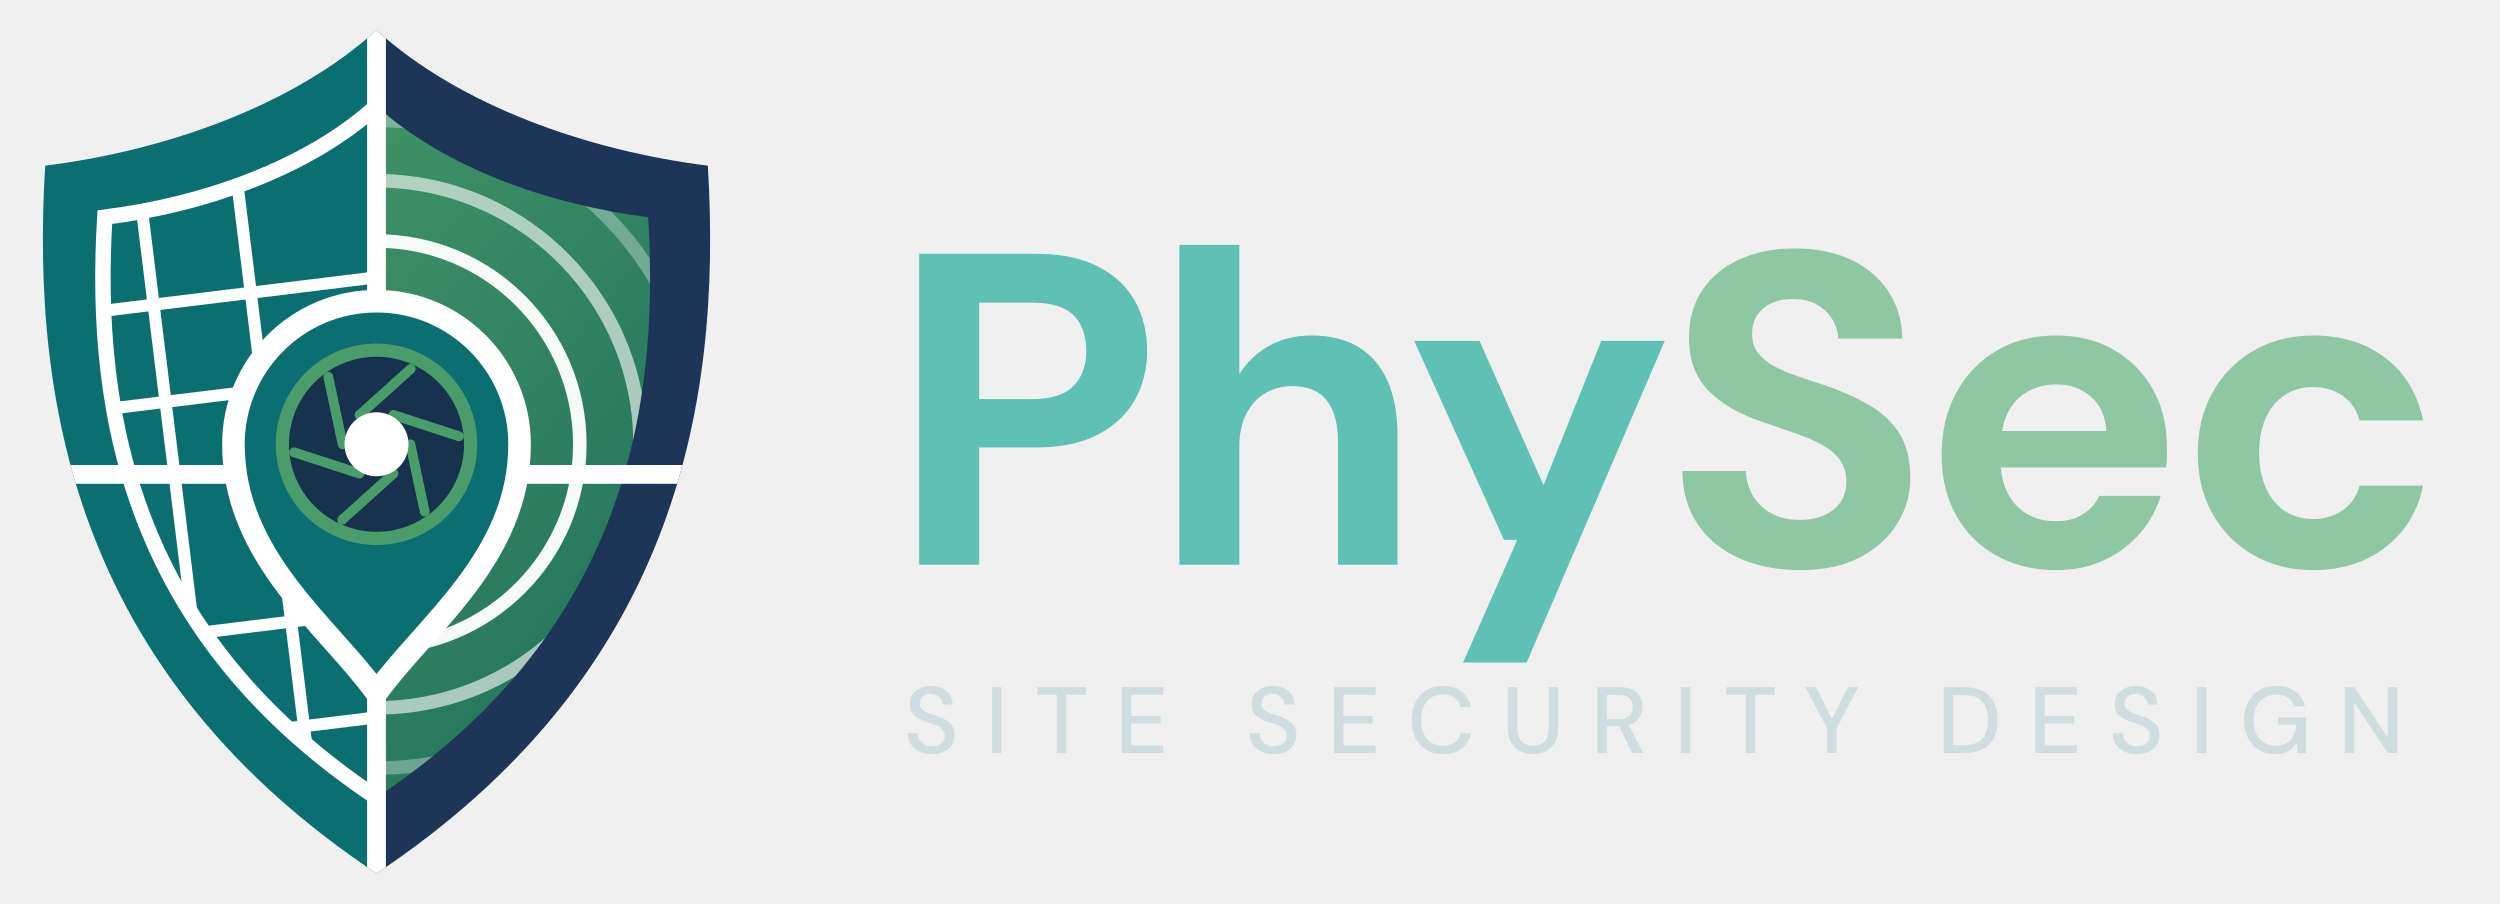
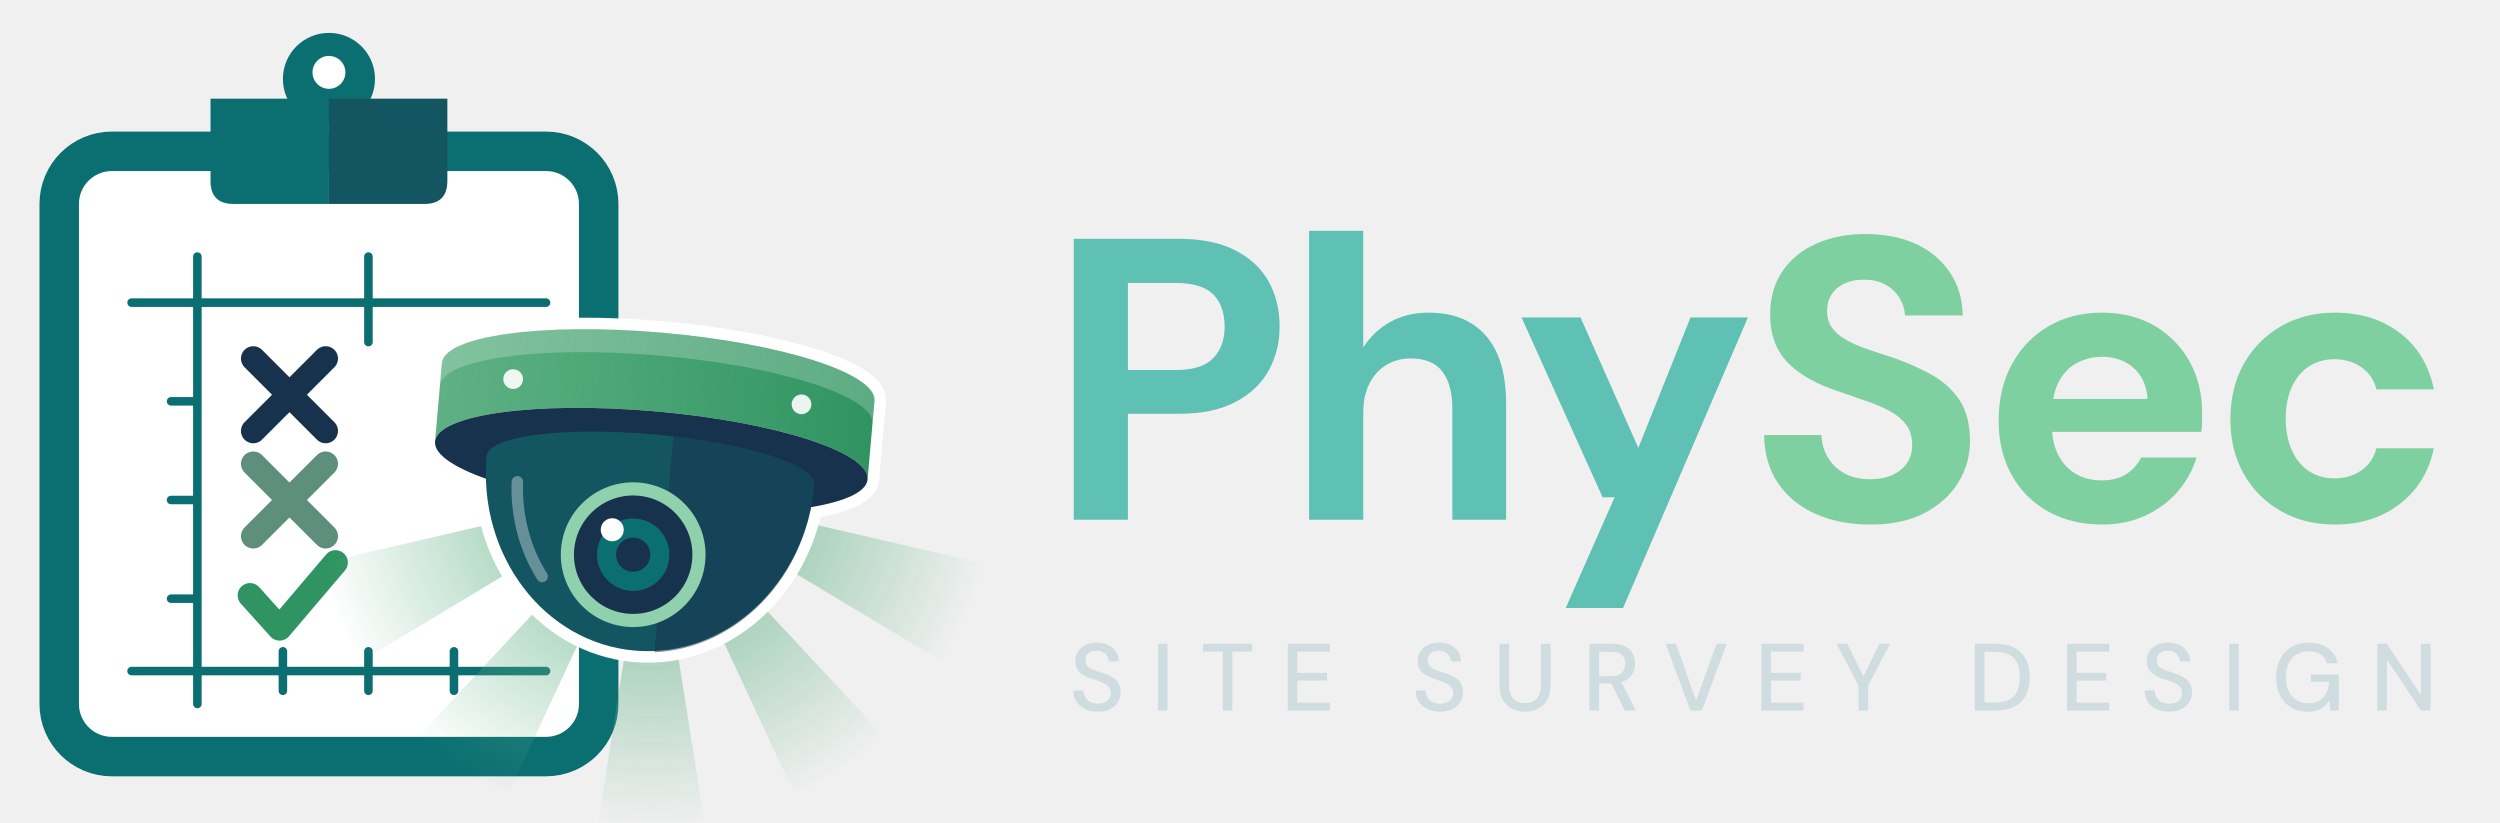
- <svg xmlns="http://www.w3.org/2000/svg" viewBox="0 0 664 240" width="664" height="240" role="img" aria-label="PhySec">
+ <svg xmlns="http://www.w3.org/2000/svg" viewBox="0 0 760 250" width="760" height="250" role="img" aria-label="PhySec">
  <defs>
-     <linearGradient id="pg" x1="0" y1="0" x2="1" y2="1">
-       <stop offset="0" stop-color="#4a9d6a" />
-       <stop offset="1" stop-color="#1f6f5c" />
+     <linearGradient id="cg" x1="0" y1="0" x2="1" y2="0">
+       <stop offset="0" stop-color="#5fb184" />
+       <stop offset="1" stop-color="#2f9461" />
    </linearGradient>
-     <clipPath id="ps">
-       <path d="M100 8 C78 28 44 40 12 44 C8 110 22 180 100 232 C178 180 192 110 188 44 C156 40 122 28 100 8 Z" />
-     </clipPath>
-     <clipPath id="pi">
-       <path d="M100 8 C78 28 44 40 12 44 C8 110 22 180 100 232 C178 180 192 110 188 44 C156 40 122 28 100 8 Z" transform="translate(100 120) scale(.82) translate(-100 -120)" />
-     </clipPath>
-     <clipPath id="pl">
-       <rect x="0" y="0" width="100" height="240" />
-     </clipPath>
-     <clipPath id="pr">
-       <rect x="100" y="0" width="100" height="240" />
-     </clipPath>
+     <radialGradient id="rg" gradientUnits="userSpaceOnUse" cx="198" cy="148" r="104">
+       <stop offset=".45" stop-color="#5fb184" stop-opacity=".5" />
+       <stop offset="1" stop-color="#5fb184" stop-opacity="0" />
+     </radialGradient>
  </defs>
-   <g clip-path="url(#ps)">
-     <rect x="0" y="0" width="100" height="240" fill="#0b6f72" />
-     <rect x="100" y="0" width="100" height="240" fill="#1d3557" />
+   <circle cx="100" cy="24" r="14" fill="#0b6f72" />
+   <circle cx="100" cy="22" r="5" fill="#fff" />
+   <rect x="18" y="46" width="164" height="184" rx="16" fill="#fff" stroke="#0b6f72" stroke-width="12" />
+   <path d="M64 30 H100 V62 H71 Q64 62 64 55 Z" fill="#0b6f72" />
+   <path d="M100 30 H136 V55 Q136 62 129 62 H100 Z" fill="#135560" />
+   <g fill="none" stroke="#0b6f72" stroke-width="2.6" stroke-linecap="round">
+     <path d="M40 92 H166 M60 78 V214 M40 204 H166 M112 78 V104 M52 122 H60 M52 152 H60 M52 182 H60 M86 198 V210 M112 198 V210 M138 198 V210" />
  </g>
-   <g clip-path="url(#pr)">
-     <path d="M100 8 C78 28 44 40 12 44 C8 110 22 180 100 232 C178 180 192 110 188 44 C156 40 122 28 100 8 Z" transform="translate(100 120) scale(.82) translate(-100 -120)" fill="url(#pg)" />
+   <g fill="none" stroke-width="7.5" stroke-linecap="round" stroke-linejoin="round">
+     <path d="M77 109 L99 131 M99 109 L77 131" stroke="#17324d" />
+     <path d="M77 141 L99 163 M99 141 L77 163" stroke="#5d8f7c" />
+     <path d="M76 181 L85 191 L102 171" stroke="#2f9461" />
  </g>
-   <g clip-path="url(#pl)">
-     <g clip-path="url(#pi)">
-       <g fill="none" stroke="#fff" stroke-width="3.2" transform="rotate(-7 100 120)">
-         <path d="M46 0 V240 M72 0 V240 M0 74 H110 M0 100 H110 M0 162 H110 M0 190 H110" />
-       </g>
+   <g fill="url(#rg)">
+     <path d="M198 148 L299.33 171.39 A104 104 0 0 1 287.15 201.56 Z" />
+     <path d="M198 148 L268.93 224.06 A104 104 0 0 1 241.95 242.26 Z" />
+     <path d="M198 148 L214.27 250.72 A104 104 0 0 1 181.73 250.72 Z" />
+     <path d="M198 148 L154.05 242.26 A104 104 0 0 1 127.07 224.06 Z" />
+     <path d="M198 148 L108.85 201.56 A104 104 0 0 1 96.67 171.39 Z" />
+   </g>
+   <g transform="rotate(5 198 140)">
+     <g fill="#fff" stroke="#fff" stroke-width="7" stroke-linejoin="round">
+       <path d="M132 140 V116 A66 15 0 0 1 264 116 V140 A66 15 0 0 0 132 140 Z" />
+       <ellipse cx="198" cy="140" rx="66" ry="15" />
+       <path d="M148 143 A50 11 0 0 1 248 143 A50 55 0 0 1 148 143 Z" />
    </g>
-     <path d="M100 8 C78 28 44 40 12 44 C8 110 22 180 100 232 C178 180 192 110 188 44 C156 40 122 28 100 8 Z" transform="translate(100 120) scale(.82) translate(-100 -120)" fill="none" stroke="#fff" stroke-width="5" />
+     <path d="M132 140 V116 A66 15 0 0 1 264 116 V140 A66 15 0 0 0 132 140 Z" fill="url(#cg)" />
+     <path d="M132 123 V116 A66 15 0 0 1 264 116 V123 A66 15 0 0 0 132 123 Z" fill="#fff" opacity=".22" />
+     <ellipse cx="198" cy="140" rx="66" ry="15" fill="#17324d" />
+     <circle cx="154" cy="119" r="3" fill="#fff" opacity=".9" />
+     <circle cx="242" cy="119" r="3" fill="#fff" opacity=".9" />
+     <path d="M148 143 A50 11 0 0 1 248 143 A50 55 0 0 1 148 143 Z" fill="#135560" />
+     <path d="M204 132 A50 11 0 0 1 248 143 A50 55 0 0 1 204 198 Z" fill="#17324d" opacity=".5" />
+     <path d="M158 150 A44 48 0 0 0 168 178" fill="none" stroke="#fff" stroke-width="3.5" stroke-linecap="round" opacity=".35" />
+     <circle cx="195" cy="169" r="20" fill="#17324d" stroke="#8fd0ad" stroke-width="4" />
+     <circle cx="195" cy="169" r="11" fill="#0b6f72" />
+     <circle cx="195" cy="169" r="5.2" fill="#17324d" />
+     <circle cx="188" cy="162" r="3.5" fill="#fff" />
  </g>
-   <g clip-path="url(#ps)" stroke="#fff" stroke-width="5">
-     <path d="M100 0 V240 M0 126 H200" />
-   </g>
-   <g clip-path="url(#pr)">
-     <g clip-path="url(#pi)">
-       <g fill="none" stroke="#fff" stroke-width="3.6">
-         <circle cx="100" cy="118" r="54" opacity=".95" />
-         <circle cx="100" cy="118" r="70" opacity=".6" />
-         <circle cx="100" cy="118" r="86" opacity=".32" />
-       </g>
-     </g>
-   </g>
-   <path d="M100 184 C87 166 62 148 62 118 A38 38 0 0 1 138 118 C138 148 113 166 100 184 Z" fill="#0b6f72" stroke="#fff" stroke-width="6" stroke-linejoin="round" />
-   <circle cx="100" cy="118" r="25" fill="#17324d" stroke="#4a9d6a" stroke-width="3.5" />
-   <g stroke="#4a9d6a" stroke-width="2.6" stroke-linecap="round">
-     <path d="M109 118 L112.8 135.9" />
-     <path d="M104.5 125.79 L90.9 138.03" />
-     <path d="M95.5 125.79 L78.1 120.13" />
-     <path d="M91 118 L87.2 100.1" />
-     <path d="M95.5 110.21 L109.1 97.97" />
-     <path d="M104.5 110.21 L121.9 115.87" />
-   </g>
-   <circle cx="100" cy="118" r="8.5" fill="#fff" />
-   <path d="M244.14 150V67.4H275.06Q285.09 67.4 291.7 70.82Q298.3 74.24 301.49 80.03Q304.68 85.81 304.68 93.24Q304.68 100.09 301.61 105.87Q298.54 111.65 291.93 115.25Q285.32 118.85 275.06 118.85H260.07V150ZM260.07 105.99H274.11Q281.78 105.99 285.15 102.5Q288.51 99.02 288.51 93.24Q288.51 87.11 285.15 83.74Q281.78 80.38 274.11 80.38H260.07Z M313.24 150V65.04H329.17V99.38Q332.12 94.66 337.02 91.88Q341.91 89.11 348.4 89.11Q355.84 89.11 360.91 92.24Q365.99 95.37 368.58 101.27Q371.18 107.17 371.18 115.9V150H355.37V117.31Q355.37 110.23 352.42 106.4Q349.47 102.56 343.09 102.56Q339.2 102.56 336.01 104.45Q332.83 106.34 331 109.94Q329.17 113.54 329.17 118.49V150Z M388.59 175.96 402.99 143.39H399.45L375.61 90.53H392.96L409.95 128.88L425.29 90.53H442.16L405.47 175.96Z" fill="#5fc0b4" />
-   <path d="M478.1 151.42Q469.14 151.42 462.12 148.35Q455.09 145.28 451.02 139.38Q446.95 133.48 446.83 125.1H463.71Q463.83 128.76 465.6 131.71Q467.37 134.66 470.49 136.37Q473.62 138.08 477.99 138.08Q481.76 138.08 484.53 136.84Q487.31 135.6 488.84 133.36Q490.38 131.12 490.38 128.05Q490.38 124.51 488.66 122.15Q486.95 119.79 483.94 118.14Q480.94 116.49 476.98 115.13Q473.03 113.77 468.66 112.24Q458.87 109.05 453.74 103.74Q448.6 98.43 448.6 89.7Q448.6 82.27 452.2 76.96Q455.8 71.65 462.17 68.82Q468.55 65.98 476.69 65.98Q485.07 65.98 491.38 68.88Q497.69 71.77 501.41 77.19Q505.13 82.62 505.24 89.94H488.25Q488.13 87.22 486.66 84.81Q485.18 82.39 482.59 80.91Q479.99 79.44 476.45 79.44Q473.38 79.32 470.85 80.38Q468.31 81.44 466.84 83.51Q465.36 85.57 465.36 88.64Q465.36 91.59 466.84 93.6Q468.31 95.6 470.91 97.08Q473.5 98.55 477.04 99.79Q480.58 101.03 484.71 102.33Q490.85 104.45 496.04 107.34Q501.23 110.23 504.3 114.84Q507.37 119.44 507.37 126.99Q507.37 133.48 503.95 139.03Q500.52 144.57 494.09 147.99Q487.66 151.42 478.1 151.42Z M546.14 151.42Q537.17 151.42 530.27 147.58Q523.37 143.75 519.53 136.84Q515.7 129.94 515.7 120.85Q515.7 111.53 519.53 104.39Q523.37 97.25 530.21 93.18Q537.05 89.11 546.14 89.11Q554.99 89.11 561.6 93.01Q568.21 96.9 571.86 103.51Q575.52 110.12 575.52 118.49Q575.52 119.67 575.52 121.15Q575.52 122.62 575.29 124.16H527.02V114.48H559.47Q559.12 108.7 555.4 105.4Q551.69 102.09 546.14 102.09Q542.13 102.09 538.71 103.92Q535.28 105.75 533.34 109.53Q531.39 113.3 531.39 119.08V122.51Q531.39 127.34 533.22 130.94Q535.05 134.54 538.35 136.49Q541.66 138.44 546.02 138.44Q550.39 138.44 553.28 136.55Q556.17 134.66 557.59 131.71H573.87Q572.22 137.26 568.32 141.74Q564.43 146.22 558.77 148.82Q553.1 151.42 546.14 151.42Z M614.41 151.42Q605.44 151.42 598.48 147.4Q591.52 143.39 587.63 136.43Q583.73 129.47 583.73 120.5Q583.73 111.3 587.63 104.28Q591.52 97.25 598.48 93.18Q605.44 89.11 614.41 89.11Q625.86 89.11 633.65 95.13Q641.43 101.15 643.56 111.65H626.68Q625.62 107.52 622.26 105.16Q618.9 102.8 614.29 102.8Q610.16 102.8 606.92 104.87Q603.67 106.93 601.85 110.88Q600.02 114.84 600.02 120.26Q600.02 124.39 601.08 127.64Q602.14 130.88 604.03 133.19Q605.92 135.49 608.57 136.67Q611.23 137.85 614.29 137.85Q617.36 137.85 619.9 136.78Q622.44 135.72 624.21 133.78Q625.98 131.83 626.68 129H643.56Q641.43 139.26 633.59 145.34Q625.74 151.42 614.41 151.42Z" fill="#8fc7a4" />
-   <path d="M247.55 200.3Q245.62 200.3 244.18 199.61Q242.72 198.93 241.93 197.68Q241.12 196.43 241.12 194.75H243.75Q243.78 195.7 244.21 196.49Q244.65 197.28 245.49 197.74Q246.32 198.2 247.55 198.2Q248.6 198.2 249.36 197.85Q250.12 197.5 250.53 196.89Q250.93 196.28 250.93 195.47Q250.93 194.55 250.5 193.95Q250.07 193.35 249.36 192.96Q248.65 192.57 247.71 192.27Q246.78 191.97 245.75 191.62Q243.68 190.95 242.66 189.88Q241.65 188.8 241.65 187.07Q241.65 185.6 242.35 184.51Q243.05 183.43 244.31 182.81Q245.57 182.2 247.3 182.2Q249 182.2 250.28 182.82Q251.55 183.45 252.28 184.55Q253 185.65 253 187.12H250.35Q250.35 186.45 250 185.8Q249.65 185.15 248.95 184.74Q248.25 184.32 247.22 184.32Q246.38 184.3 245.7 184.6Q245.03 184.9 244.65 185.48Q244.28 186.05 244.28 186.85Q244.28 187.65 244.61 188.14Q244.95 188.62 245.6 188.97Q246.25 189.32 247.11 189.61Q247.97 189.9 249.03 190.25Q250.32 190.68 251.34 191.29Q252.35 191.9 252.94 192.86Q253.53 193.82 253.53 195.32Q253.53 196.62 252.85 197.75Q252.18 198.88 250.85 199.59Q249.53 200.3 247.55 200.3Z M263.5 200V182.5H266V200Z M280.72 200V184.55H275.55V182.5H288.43V184.55H283.22V200Z M297.95 200V182.5H309V184.55H300.45V190.15H308.25V192.15H300.45V197.95H309V200Z  M338.35 200.3Q336.43 200.3 334.98 199.61Q333.53 198.93 332.73 197.68Q331.93 196.43 331.93 194.75H334.55Q334.57 195.7 335.01 196.49Q335.45 197.28 336.29 197.74Q337.12 198.2 338.35 198.2Q339.4 198.2 340.16 197.85Q340.93 197.5 341.33 196.89Q341.73 196.28 341.73 195.47Q341.73 194.55 341.3 193.95Q340.88 193.35 340.16 192.96Q339.45 192.57 338.51 192.27Q337.57 191.97 336.55 191.62Q334.48 190.95 333.46 189.88Q332.45 188.8 332.45 187.07Q332.45 185.6 333.15 184.51Q333.85 183.43 335.11 182.81Q336.38 182.2 338.1 182.2Q339.8 182.2 341.08 182.82Q342.35 183.45 343.08 184.55Q343.8 185.65 343.8 187.12H341.15Q341.15 186.45 340.8 185.8Q340.45 185.15 339.75 184.74Q339.05 184.32 338.03 184.32Q337.18 184.3 336.5 184.6Q335.82 184.9 335.45 185.48Q335.07 186.05 335.07 186.85Q335.07 187.65 335.41 188.14Q335.75 188.62 336.4 188.97Q337.05 189.32 337.91 189.61Q338.78 189.9 339.82 190.25Q341.12 190.68 342.14 191.29Q343.15 191.9 343.74 192.86Q344.32 193.82 344.32 195.32Q344.32 196.62 343.65 197.75Q342.98 198.88 341.65 199.59Q340.32 200.3 338.35 200.3Z M354.3 200V182.5H365.35V184.55H356.8V190.15H364.6V192.15H356.8V197.95H365.35V200Z M383.25 200.3Q380.68 200.3 378.81 199.16Q376.95 198.03 375.94 195.99Q374.93 193.95 374.93 191.25Q374.93 188.57 375.94 186.52Q376.95 184.47 378.81 183.34Q380.68 182.2 383.25 182.2Q386.32 182.2 388.24 183.68Q390.15 185.15 390.68 187.82H387.93Q387.55 186.28 386.39 185.35Q385.23 184.43 383.25 184.43Q381.48 184.43 380.18 185.25Q378.88 186.07 378.18 187.6Q377.48 189.12 377.48 191.25Q377.48 193.38 378.18 194.91Q378.88 196.45 380.18 197.26Q381.48 198.07 383.25 198.07Q385.23 198.07 386.39 197.19Q387.55 196.3 387.93 194.78H390.68Q390.15 197.38 388.24 198.84Q386.32 200.3 383.25 200.3Z M407.12 200.3Q405.28 200.3 403.78 199.56Q402.28 198.82 401.39 197.31Q400.5 195.8 400.5 193.45V182.5H403V193.47Q403 195.05 403.52 196.06Q404.05 197.07 404.99 197.56Q405.93 198.05 407.18 198.05Q408.45 198.05 409.38 197.56Q410.3 197.07 410.81 196.06Q411.33 195.05 411.33 193.47V182.5H413.83V193.45Q413.83 195.8 412.93 197.31Q412.03 198.82 410.5 199.56Q408.98 200.3 407.12 200.3Z M424.3 200V182.5H430.23Q432.3 182.5 433.62 183.2Q434.95 183.9 435.59 185.06Q436.23 186.22 436.23 187.7Q436.23 189.1 435.59 190.29Q434.95 191.47 433.6 192.19Q432.25 192.9 430.15 192.9H426.8V200ZM433.5 200 429.73 192.22H432.48L436.4 200ZM426.8 191H430.05Q431.9 191 432.78 190.09Q433.65 189.18 433.65 187.75Q433.65 186.3 432.8 185.45Q431.95 184.6 430.05 184.6H426.8Z M446.45 200V182.5H448.95V200Z M463.67 200V184.55H458.5V182.5H471.38V184.55H466.17V200Z M485.3 200V193.5L479.53 182.5H482.35L486.88 191.7H486.25L490.75 182.5H493.55L487.8 193.5V200Z  M516.23 200V182.5H521.6Q524.65 182.5 526.65 183.57Q528.65 184.65 529.61 186.61Q530.57 188.57 530.57 191.28Q530.57 193.97 529.61 195.93Q528.65 197.88 526.66 198.94Q524.67 200 521.6 200ZM518.73 197.9H521.5Q523.92 197.9 525.35 197.1Q526.77 196.3 527.39 194.81Q528 193.32 528 191.28Q528 189.2 527.39 187.7Q526.77 186.2 525.35 185.4Q523.92 184.6 521.5 184.6H518.73Z M540.58 200V182.5H551.62V184.55H543.08V190.15H550.88V192.15H543.08V197.95H551.62V200Z M567.57 200.3Q565.65 200.3 564.2 199.61Q562.75 198.93 561.95 197.68Q561.15 196.43 561.15 194.75H563.77Q563.8 195.7 564.24 196.49Q564.67 197.28 565.51 197.74Q566.35 198.2 567.57 198.2Q568.62 198.2 569.39 197.85Q570.15 197.5 570.55 196.89Q570.95 196.28 570.95 195.47Q570.95 194.55 570.52 193.95Q570.1 193.35 569.39 192.96Q568.67 192.57 567.74 192.27Q566.8 191.97 565.77 191.62Q563.7 190.95 562.69 189.88Q561.67 188.8 561.67 187.07Q561.67 185.6 562.38 184.51Q563.07 183.43 564.34 182.81Q565.6 182.2 567.32 182.2Q569.02 182.2 570.3 182.82Q571.57 183.45 572.3 184.55Q573.02 185.65 573.02 187.12H570.38Q570.38 186.45 570.02 185.8Q569.67 185.15 568.97 184.74Q568.27 184.32 567.25 184.32Q566.4 184.3 565.72 184.6Q565.05 184.9 564.67 185.48Q564.3 186.05 564.3 186.85Q564.3 187.65 564.64 188.14Q564.98 188.62 565.62 188.97Q566.27 189.32 567.14 189.61Q568 189.9 569.05 190.25Q570.35 190.68 571.36 191.29Q572.38 191.9 572.96 192.86Q573.55 193.82 573.55 195.32Q573.55 196.62 572.88 197.75Q572.2 198.88 570.88 199.59Q569.55 200.3 567.57 200.3Z M583.53 200V182.5H586.03V200Z M604.25 200.3Q601.77 200.3 599.92 199.18Q598.07 198.05 597.05 196.03Q596.02 194 596.02 191.3Q596.02 188.62 597.06 186.57Q598.1 184.53 600.04 183.36Q601.97 182.2 604.62 182.2Q607.6 182.2 609.6 183.64Q611.6 185.07 612.17 187.62H609.32Q608.95 186.18 607.75 185.34Q606.55 184.5 604.6 184.5Q602.75 184.5 601.39 185.32Q600.02 186.15 599.3 187.68Q598.57 189.2 598.57 191.3Q598.57 193.43 599.3 194.95Q600.02 196.47 601.35 197.27Q602.67 198.07 604.4 198.07Q607.05 198.07 608.39 196.55Q609.72 195.03 609.95 192.47H605.12V190.55H612.47V200H610.2L609.97 197.32Q609.37 198.3 608.59 198.96Q607.8 199.62 606.75 199.96Q605.7 200.3 604.25 200.3Z M622.78 200V182.5H625.28L634.2 195.93V182.5H636.7V200H634.2L625.28 186.6V200Z" fill="#cfdde0" />
+   <path d="M326.42 158V72.6H358.38Q368.75 72.6 375.58 76.14Q382.42 79.68 385.71 85.65Q389 91.63 389 99.32Q389 106.39 385.83 112.37Q382.66 118.35 375.83 122.07Q369 125.79 358.38 125.79H342.89V158ZM342.89 112.49H357.41Q365.34 112.49 368.81 108.89Q372.29 105.3 372.29 99.32Q372.29 92.97 368.81 89.5Q365.34 86.02 357.41 86.02H342.89Z M397.96 158V70.16H414.43V105.66Q417.48 100.78 422.54 97.92Q427.61 95.05 434.32 95.05Q442 95.05 447.25 98.28Q452.49 101.51 455.18 107.61Q457.86 113.71 457.86 122.74V158H441.51V124.21Q441.51 116.89 438.46 112.92Q435.41 108.96 428.83 108.96Q424.8 108.96 421.51 110.91Q418.21 112.86 416.32 116.58Q414.43 120.3 414.43 125.43V158Z M475.97 184.84 490.85 151.17H487.19L462.55 96.51H480.48L498.05 136.16L513.91 96.51H531.36L493.41 184.84Z" fill="#5fc0b4" />
+   <path d="M568.62 159.46Q559.34 159.46 552.09 156.29Q544.83 153.12 540.62 147.02Q536.41 140.92 536.29 132.26H553.73Q553.85 136.04 555.68 139.09Q557.51 142.14 560.75 143.91Q563.98 145.68 568.49 145.68Q572.4 145.68 575.27 144.4Q578.13 143.12 579.72 140.8Q581.3 138.48 581.3 135.31Q581.3 131.65 579.54 129.21Q577.77 126.77 574.66 125.06Q571.54 123.35 567.46 121.95Q563.37 120.55 558.86 118.96Q548.73 115.67 543.42 110.18Q538.12 104.69 538.12 95.66Q538.12 87.97 541.84 82.48Q545.56 76.99 552.15 74.06Q558.73 71.14 567.15 71.14Q575.81 71.14 582.34 74.12Q588.87 77.11 592.71 82.73Q596.55 88.34 596.68 95.9H579.11Q578.99 93.1 577.46 90.59Q575.94 88.09 573.25 86.57Q570.57 85.04 566.91 85.04Q563.74 84.92 561.11 86.02Q558.49 87.12 556.97 89.25Q555.44 91.39 555.44 94.56Q555.44 97.61 556.97 99.68Q558.49 101.76 561.17 103.28Q563.86 104.81 567.52 106.09Q571.18 107.37 575.45 108.71Q581.79 110.91 587.16 113.9Q592.53 116.89 595.7 121.64Q598.87 126.4 598.87 134.21Q598.87 140.92 595.33 146.65Q591.8 152.39 585.15 155.93Q578.5 159.46 568.62 159.46Z M639.06 159.46Q629.79 159.46 622.65 155.5Q615.51 151.53 611.55 144.4Q607.58 137.26 607.58 127.87Q607.58 118.23 611.55 110.85Q615.51 103.47 622.59 99.26Q629.67 95.05 639.06 95.05Q648.21 95.05 655.04 99.07Q661.87 103.1 665.66 109.93Q669.44 116.76 669.44 125.43Q669.44 126.65 669.44 128.17Q669.44 129.7 669.19 131.28H619.3V121.28H652.85Q652.48 115.3 648.64 111.88Q644.79 108.47 639.06 108.47Q634.91 108.47 631.37 110.36Q627.84 112.25 625.82 116.15Q623.81 120.06 623.81 126.04V129.57Q623.81 134.58 625.7 138.3Q627.59 142.02 631.01 144.03Q634.42 146.04 638.94 146.04Q643.45 146.04 646.44 144.09Q649.43 142.14 650.89 139.09H667.73Q666.02 144.82 662 149.46Q657.97 154.1 652.11 156.78Q646.26 159.46 639.06 159.46Z M709.75 159.46Q700.48 159.46 693.28 155.32Q686.08 151.17 682.05 143.97Q678.03 136.77 678.03 127.5Q678.03 117.98 682.05 110.73Q686.08 103.47 693.28 99.26Q700.48 95.05 709.75 95.05Q721.58 95.05 729.63 101.27Q737.69 107.49 739.88 118.35H722.44Q721.34 114.08 717.86 111.64Q714.38 109.2 709.63 109.2Q705.36 109.2 702 111.34Q698.65 113.47 696.75 117.56Q694.86 121.64 694.86 127.26Q694.86 131.53 695.96 134.88Q697.06 138.24 699.01 140.62Q700.96 142.99 703.71 144.21Q706.45 145.43 709.63 145.43Q712.8 145.43 715.42 144.34Q718.04 143.24 719.87 141.22Q721.7 139.21 722.44 136.28H739.88Q737.69 146.9 729.57 153.18Q721.46 159.46 709.75 159.46Z" fill="#7fd0a0" />
+   <path d="M333.76 216.35Q331.52 216.35 329.84 215.55Q328.16 214.75 327.23 213.3Q326.31 211.85 326.31 209.91H329.35Q329.38 211.01 329.89 211.93Q330.39 212.84 331.37 213.38Q332.34 213.91 333.76 213.91Q334.98 213.91 335.86 213.51Q336.75 213.1 337.21 212.39Q337.67 211.68 337.67 210.75Q337.67 209.68 337.18 208.98Q336.69 208.29 335.86 207.84Q335.03 207.39 333.95 207.04Q332.86 206.69 331.67 206.28Q329.26 205.5 328.09 204.25Q326.91 203.01 326.91 201.01Q326.91 199.3 327.73 198.03Q328.54 196.77 330 196.06Q331.47 195.35 333.47 195.35Q335.44 195.35 336.92 196.08Q338.4 196.8 339.24 198.08Q340.08 199.35 340.08 201.06H337.01Q337.01 200.28 336.6 199.53Q336.19 198.77 335.38 198.3Q334.57 197.82 333.38 197.82Q332.39 197.79 331.61 198.14Q330.83 198.48 330.39 199.15Q329.96 199.82 329.96 200.75Q329.96 201.67 330.35 202.24Q330.74 202.81 331.5 203.21Q332.25 203.62 333.25 203.95Q334.25 204.28 335.47 204.69Q336.98 205.18 338.15 205.89Q339.33 206.6 340.01 207.72Q340.69 208.84 340.69 210.58Q340.69 212.09 339.91 213.39Q339.12 214.69 337.59 215.52Q336.05 216.35 333.76 216.35Z M352.01 216V195.7H354.91V216Z M371.74 216V198.08H365.73V195.7H380.67V198.08H374.64V216Z M391.47 216V195.7H404.28V198.08H394.37V204.57H403.41V206.89H394.37V213.62H404.28V216Z  M437.83 216.35Q435.59 216.35 433.91 215.55Q432.23 214.75 431.3 213.3Q430.37 211.85 430.37 209.91H433.42Q433.45 211.01 433.95 211.93Q434.46 212.84 435.43 213.38Q436.4 213.91 437.83 213.91Q439.04 213.91 439.93 213.51Q440.81 213.1 441.28 212.39Q441.74 211.68 441.74 210.75Q441.74 209.68 441.25 208.98Q440.75 208.29 439.93 207.84Q439.1 207.39 438.01 207.04Q436.93 206.69 435.74 206.28Q433.33 205.5 432.16 204.25Q430.98 203.01 430.98 201.01Q430.98 199.3 431.79 198.03Q432.61 196.77 434.07 196.06Q435.53 195.35 437.54 195.35Q439.51 195.35 440.99 196.08Q442.47 196.8 443.31 198.08Q444.15 199.35 444.15 201.06H441.07Q441.07 200.28 440.67 199.53Q440.26 198.77 439.45 198.3Q438.64 197.82 437.45 197.82Q436.46 197.79 435.68 198.14Q434.9 198.48 434.46 199.15Q434.03 199.82 434.03 200.75Q434.03 201.67 434.42 202.24Q434.81 202.81 435.56 203.21Q436.32 203.62 437.32 203.95Q438.32 204.28 439.54 204.69Q441.04 205.18 442.22 205.89Q443.39 206.6 444.07 207.72Q444.76 208.84 444.76 210.58Q444.76 212.09 443.97 213.39Q443.19 214.69 441.65 215.52Q440.12 216.35 437.83 216.35Z M463.56 216.35Q461.41 216.35 459.67 215.49Q457.93 214.64 456.9 212.88Q455.87 211.13 455.87 208.4V195.7H458.77V208.43Q458.77 210.26 459.38 211.43Q459.99 212.61 461.08 213.17Q462.17 213.74 463.62 213.74Q465.09 213.74 466.17 213.17Q467.24 212.61 467.83 211.43Q468.43 210.26 468.43 208.43V195.7H471.33V208.4Q471.33 211.13 470.29 212.88Q469.24 214.64 467.47 215.49Q465.7 216.35 463.56 216.35Z M483.23 216V195.7H490.1Q492.51 195.7 494.05 196.51Q495.58 197.32 496.32 198.67Q497.06 200.02 497.06 201.73Q497.06 203.36 496.32 204.73Q495.58 206.11 494.02 206.94Q492.45 207.76 490.01 207.76H486.13V216ZM493.9 216 489.52 206.98H492.71L497.26 216ZM486.13 205.56H489.9Q492.04 205.56 493.06 204.5Q494.07 203.44 494.07 201.79Q494.07 200.11 493.09 199.12Q492.1 198.14 489.9 198.14H486.13Z M513.89 216 506.35 195.7H509.48L515.63 212.98L521.84 195.7H524.91L517.37 216Z M535.47 216V195.7H548.29V198.08H538.37V204.57H547.42V206.89H538.37V213.62H548.29V216Z M565.01 216V208.46L558.31 195.7H561.58L566.83 206.37H566.11L571.33 195.7H574.58L567.91 208.46V216Z  M600.37 216V195.7H606.61Q610.15 195.7 612.47 196.95Q614.79 198.19 615.9 200.47Q617.02 202.75 617.02 205.88Q617.02 209.01 615.9 211.27Q614.79 213.53 612.48 214.77Q610.18 216 606.61 216ZM603.27 213.56H606.49Q609.31 213.56 610.96 212.64Q612.61 211.71 613.32 209.98Q614.03 208.26 614.03 205.88Q614.03 203.47 613.32 201.73Q612.61 199.99 610.96 199.06Q609.31 198.14 606.49 198.14H603.27Z M628.37 216V195.7H641.19V198.08H631.27V204.57H640.32V206.89H631.27V213.62H641.19V216Z M659.44 216.35Q657.2 216.35 655.52 215.55Q653.84 214.75 652.91 213.3Q651.98 211.85 651.98 209.91H655.03Q655.06 211.01 655.56 211.93Q656.07 212.84 657.04 213.38Q658.02 213.91 659.44 213.91Q660.65 213.91 661.54 213.51Q662.42 213.1 662.89 212.39Q663.35 211.68 663.35 210.75Q663.35 209.68 662.86 208.98Q662.37 208.29 661.54 207.84Q660.71 207.39 659.62 207.04Q658.54 206.69 657.35 206.28Q654.94 205.5 653.77 204.25Q652.59 203.01 652.59 201.01Q652.59 199.3 653.4 198.03Q654.22 196.77 655.68 196.06Q657.15 195.35 659.15 195.35Q661.12 195.35 662.6 196.08Q664.08 196.8 664.92 198.08Q665.76 199.35 665.76 201.06H662.68Q662.68 200.28 662.28 199.53Q661.87 198.77 661.06 198.3Q660.25 197.82 659.06 197.82Q658.07 197.79 657.29 198.14Q656.51 198.48 656.07 199.15Q655.64 199.82 655.64 200.75Q655.64 201.67 656.03 202.24Q656.42 202.81 657.17 203.21Q657.93 203.62 658.93 203.95Q659.93 204.28 661.15 204.69Q662.66 205.18 663.83 205.89Q665 206.6 665.69 207.72Q666.37 208.84 666.37 210.58Q666.37 212.09 665.58 213.39Q664.8 214.69 663.26 215.52Q661.73 216.35 659.44 216.35Z M677.69 216V195.7H680.59V216Z M701.48 216.35Q698.6 216.35 696.46 215.04Q694.31 213.74 693.12 211.39Q691.93 209.04 691.93 205.91Q691.93 202.81 693.14 200.43Q694.34 198.05 696.59 196.7Q698.84 195.35 701.91 195.35Q705.36 195.35 707.68 197.02Q710 198.69 710.67 201.65H707.36Q706.93 199.96 705.54 198.99Q704.14 198.02 701.88 198.02Q699.74 198.02 698.15 198.98Q696.57 199.93 695.73 201.7Q694.89 203.47 694.89 205.91Q694.89 208.37 695.73 210.14Q696.57 211.91 698.11 212.84Q699.65 213.77 701.65 213.77Q704.72 213.77 706.27 212Q707.83 210.23 708.09 207.27H702.49V205.04H711.02V216H708.38L708.12 212.9Q707.42 214.03 706.51 214.8Q705.59 215.56 704.38 215.96Q703.16 216.35 701.48 216.35Z M722.71 216V195.7H725.61L735.96 211.27V195.7H738.86V216H735.96L725.61 200.46V216Z" fill="#cfdde0" />
</svg>
